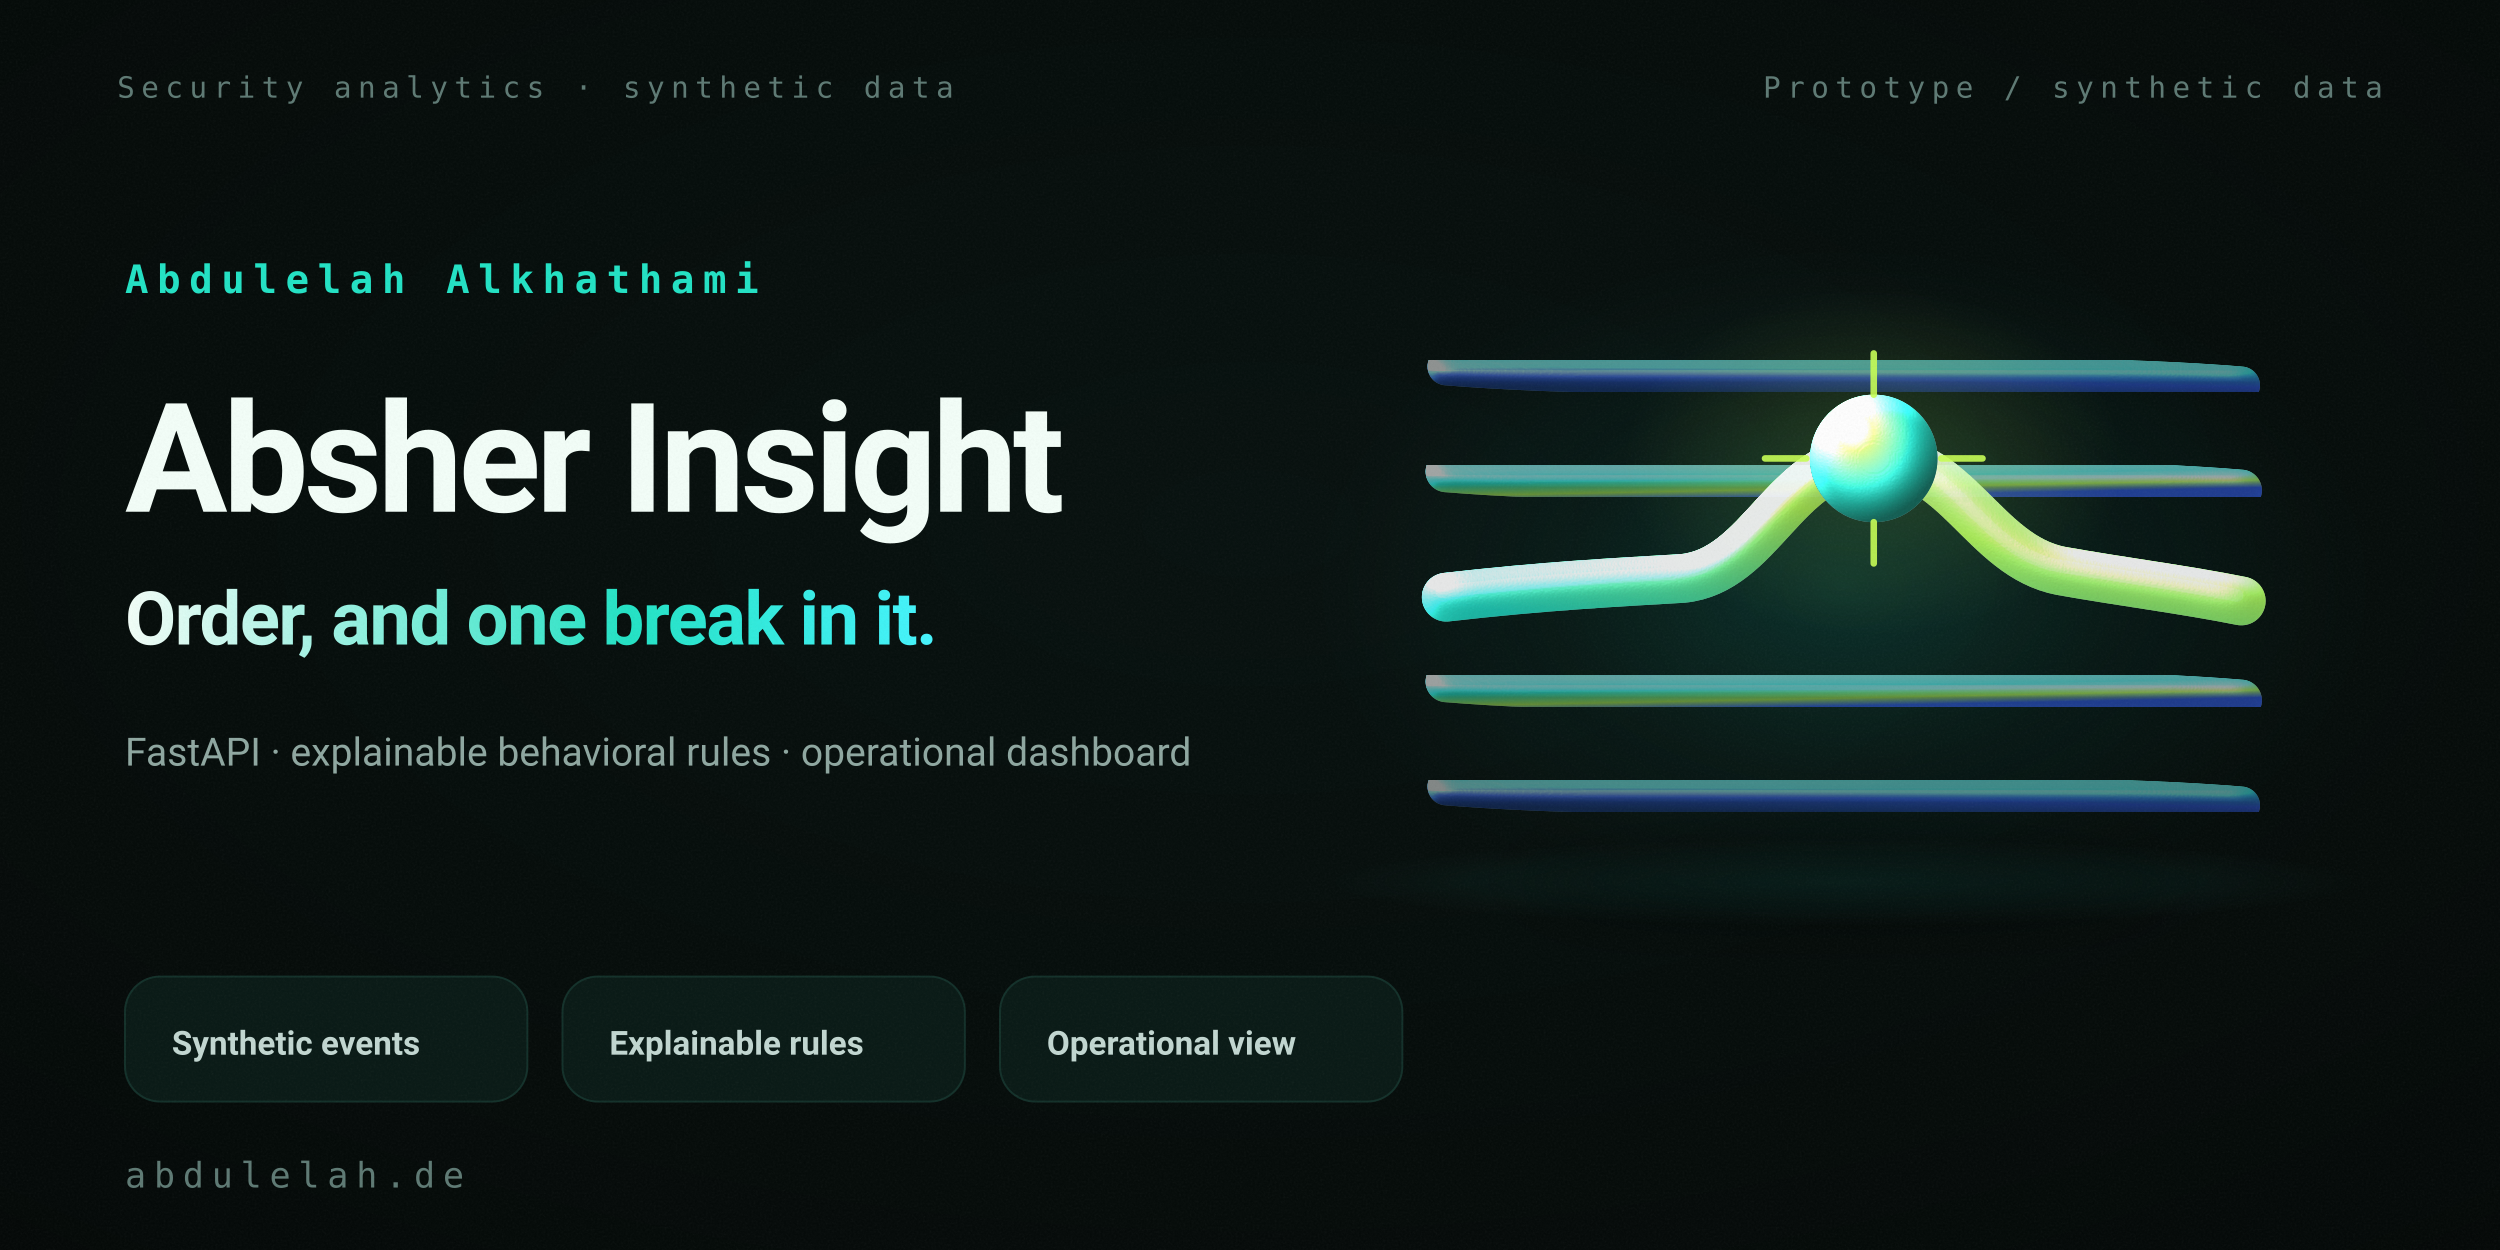
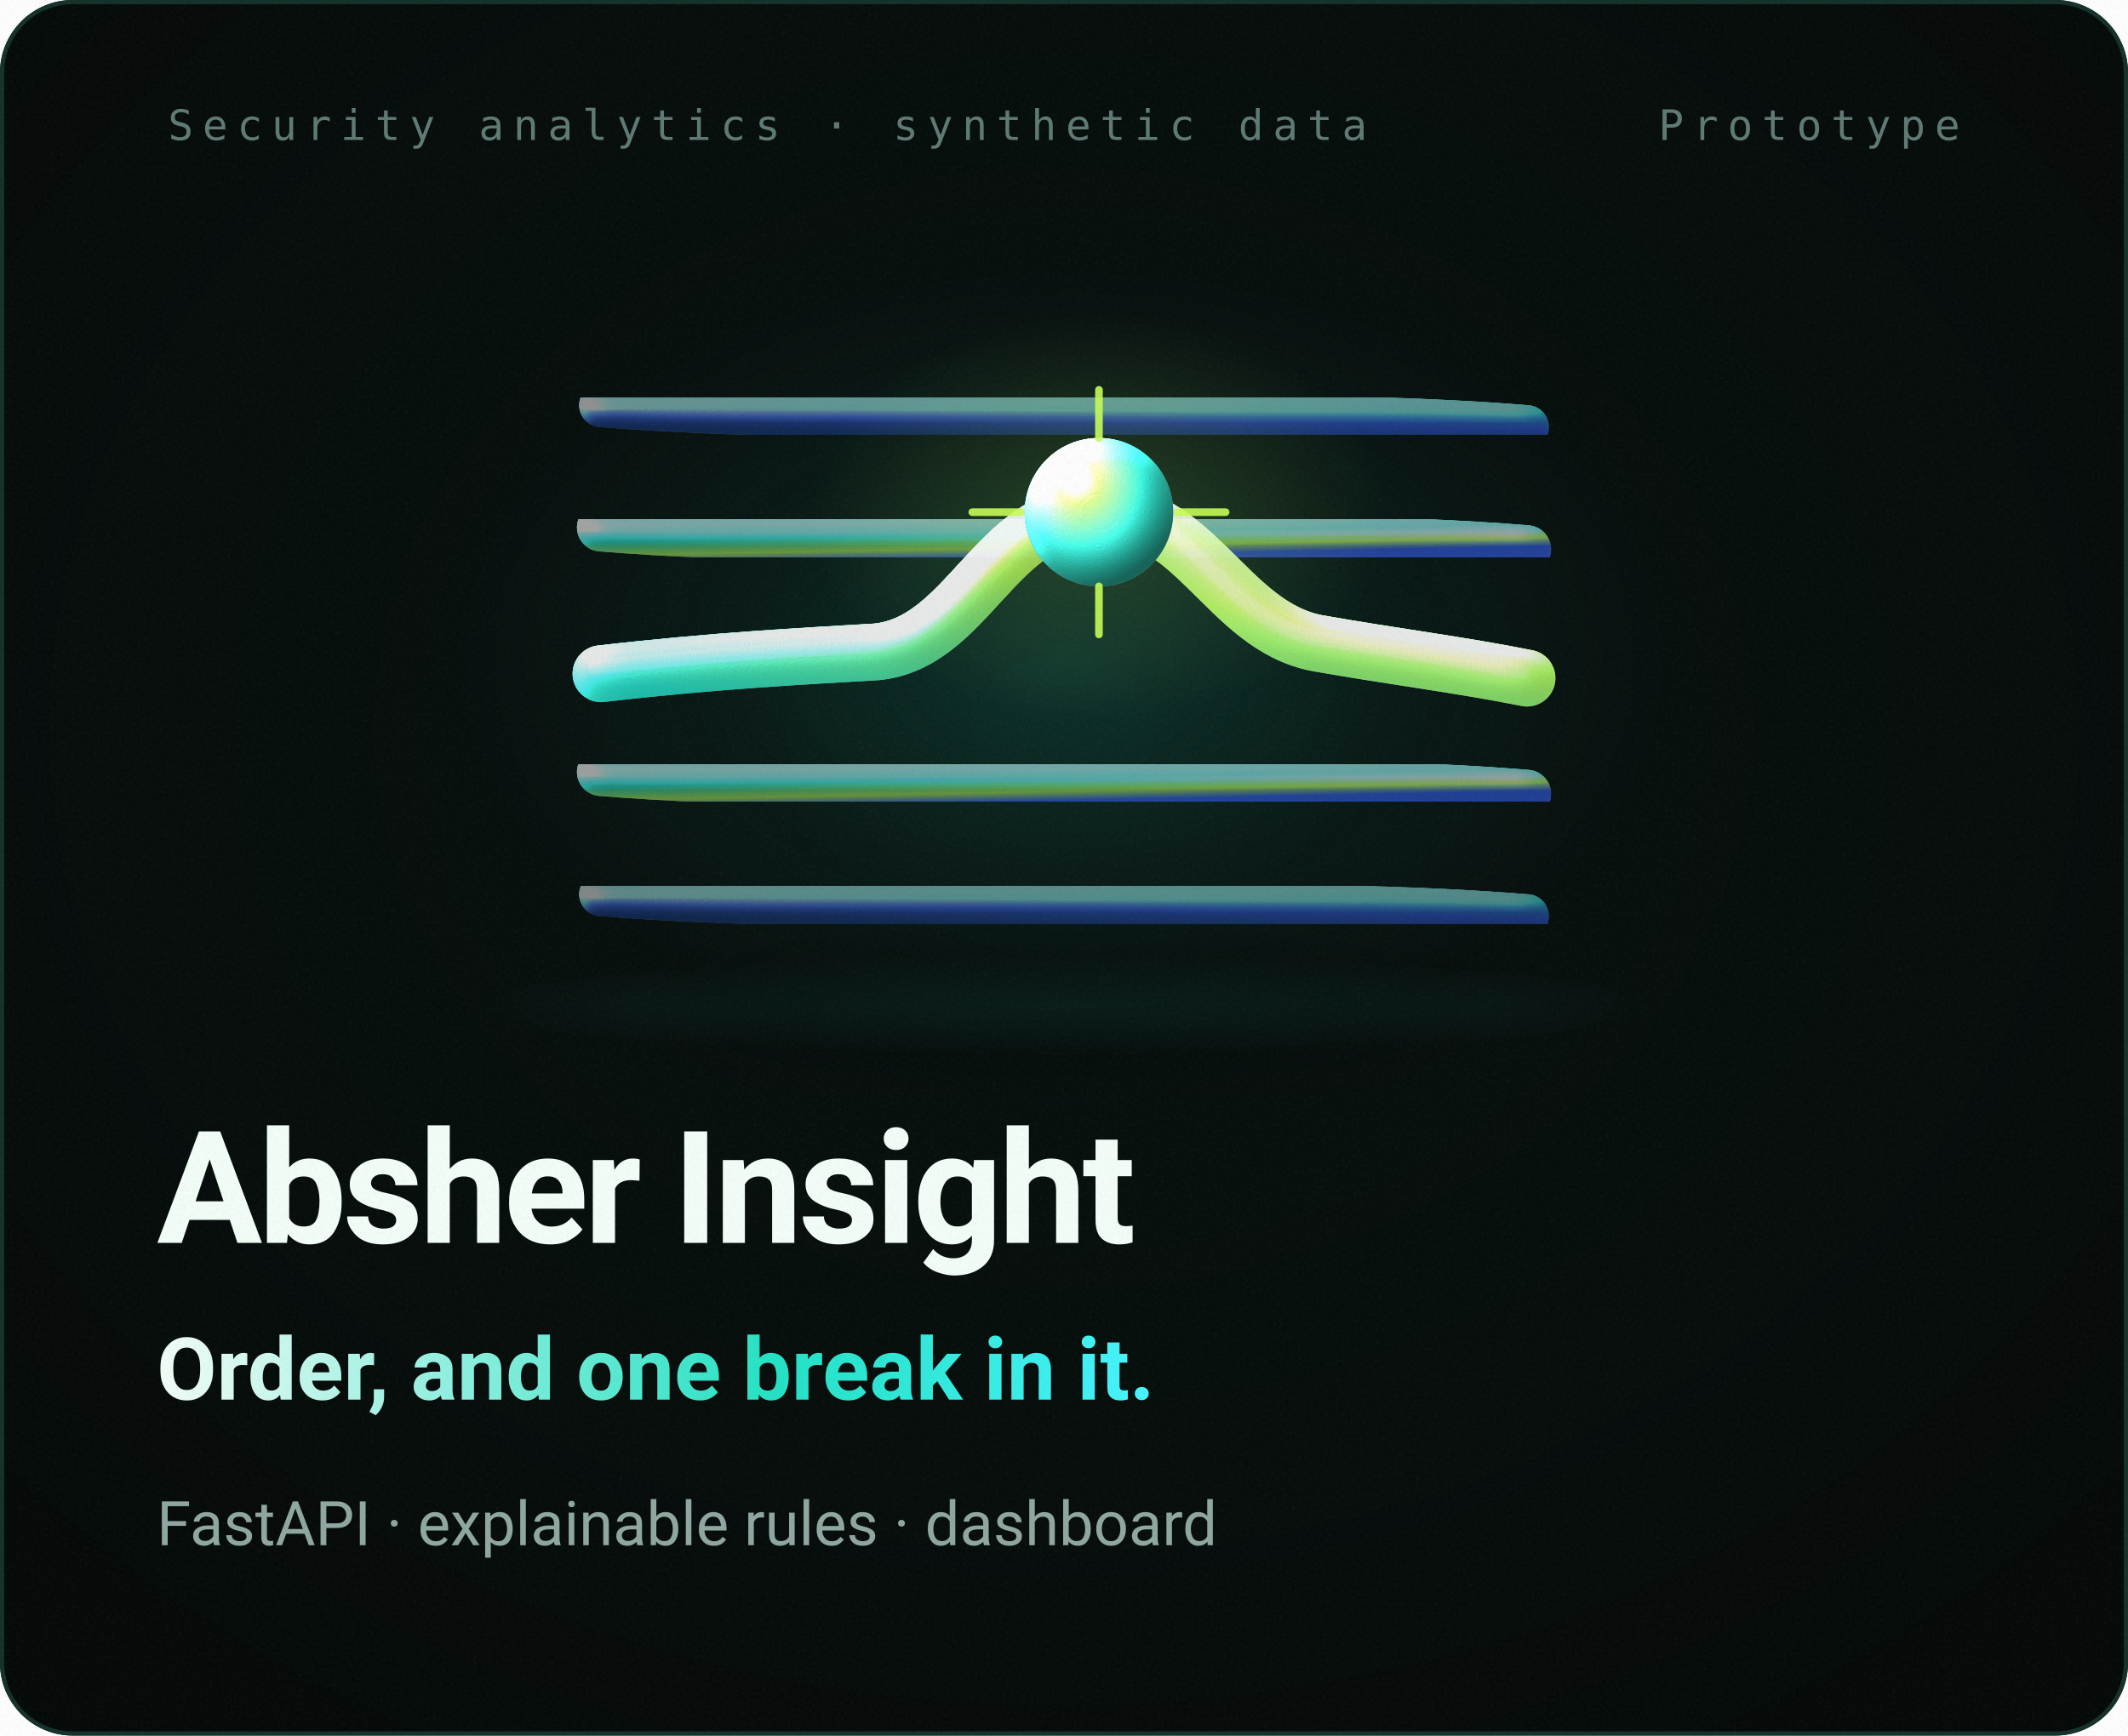
- <svg xmlns="http://www.w3.org/2000/svg" width="1280" height="640" viewBox="0 0 1280 640" role="img" aria-labelledby="t d">
+ <svg xmlns="http://www.w3.org/2000/svg" width="760" height="620" viewBox="0 0 760 620" role="img" aria-labelledby="t d">
  <defs>
    <linearGradient id="glass" x1="0" y1="0" x2=".85" y2="1">
      <stop stop-color="#46F6FF" />
      <stop offset=".40" stop-color="#22E3C5" />
      <stop offset=".76" stop-color="#C8FF54" />
      <stop offset="1" stop-color="#3B65FF" />
    </linearGradient>
    <linearGradient id="glassBack" x1="1" y1="0" x2="0" y2="1">
      <stop stop-color="#22E3C5" />
      <stop offset=".55" stop-color="#3B65FF" />
      <stop offset="1" stop-color="#1B3E8F" />
    </linearGradient>
    <linearGradient id="glassLime" x1="0" y1="1" x2="1" y2="0">
      <stop stop-color="#22E3C5" />
      <stop offset=".55" stop-color="#C8FF54" />
      <stop offset="1" stop-color="#EFFFC9" />
    </linearGradient>
    <linearGradient id="glassCold" x1="0" y1="0" x2=".6" y2="1">
      <stop stop-color="#E8FBFF" />
      <stop offset=".45" stop-color="#46F6FF" stop-opacity=".92" />
      <stop offset="1" stop-color="#3B65FF" />
    </linearGradient>
    <linearGradient id="inkFade" x1="0" y1="0" x2="1" y2="0">
      <stop stop-color="#F4FFF9" />
      <stop offset=".62" stop-color="#22E3C5" />
      <stop offset="1" stop-color="#46F6FF" />
    </linearGradient>
    <linearGradient id="hair" x1="0" y1="0" x2="1" y2="0">
      <stop stop-color="#22E3C5" stop-opacity=".55" />
      <stop offset="1" stop-color="#22E3C5" stop-opacity="0" />
    </linearGradient>
    <linearGradient id="ribbon" x1="0" y1="0" x2="1" y2="0">
      <stop stop-color="#22E3C5" stop-opacity="0" />
      <stop offset=".3" stop-color="#22E3C5" stop-opacity=".8" />
      <stop offset=".7" stop-color="#C8FF54" />
      <stop offset="1" stop-color="#46F6FF" />
    </linearGradient>
    <radialGradient id="core" cx="36%" cy="30%" r="70%">
      <stop stop-color="#FFFFFF" />
      <stop offset=".18" stop-color="#46F6FF" />
      <stop offset=".58" stop-color="#22E3C5" />
      <stop offset="1" stop-color="#3B65FF" stop-opacity=".9" />
    </radialGradient>
    <radialGradient id="coreLime" cx="36%" cy="30%" r="70%">
      <stop stop-color="#FFFFFF" />
      <stop offset=".2" stop-color="#C8FF54" />
      <stop offset=".62" stop-color="#22E3C5" />
      <stop offset="1" stop-color="#17705F" />
    </radialGradient>
    <radialGradient id="haze">
      <stop stop-color="#22E3C5" stop-opacity=".26" />
      <stop offset=".55" stop-color="#22E3C5" stop-opacity=".08" />
      <stop offset="1" stop-color="#22E3C5" stop-opacity="0" />
    </radialGradient>
    <radialGradient id="hazeLime">
      <stop stop-color="#C8FF54" stop-opacity=".30" />
      <stop offset="1" stop-color="#C8FF54" stop-opacity="0" />
    </radialGradient>
    <radialGradient id="vignette" cx="50%" cy="42%" r="78%">
      <stop stop-color="#06100E" />
      <stop offset=".55" stop-color="#040B09" />
      <stop offset="1" stop-color="#030706" />
    </radialGradient>
    <radialGradient id="pool" cx="50%" cy="50%" r="50%">
      <stop stop-color="#0E4B43" stop-opacity=".85" />
      <stop offset="1" stop-color="#0E4B43" stop-opacity="0" />
    </radialGradient>
    <filter id="glossL" x="-35%" y="-35%" width="170%" height="170%" color-interpolation-filters="sRGB">
      <feGaussianBlur in="SourceAlpha" stdDeviation="15" result="bump" />
      <feDiffuseLighting in="bump" surfaceScale="7.50" diffuseConstant="1.15" lighting-color="#CFEFFF" result="dif">
        <feDistantLight azimuth="228" elevation="48" />
      </feDiffuseLighting>
      <feComposite in="dif" in2="SourceAlpha" operator="in" result="difc" />
      <feBlend in="SourceGraphic" in2="difc" mode="multiply" result="mul" />
      <feComposite in="mul" in2="SourceGraphic" operator="arithmetic" k2=".72" k3=".38" result="shaded" />
      <feOffset in="SourceAlpha" dx="7.0" dy="7.7" result="ro" />
      <feComposite in="SourceAlpha" in2="ro" operator="out" result="rmask" />
      <feGaussianBlur in="rmask" stdDeviation="3.85" result="rsoft" />
      <feFlood flood-color="#46F6FF" flood-opacity=".9" result="rcol" />
      <feComposite in="rcol" in2="rsoft" operator="in" result="rim0" />
      <feComposite in="rim0" in2="SourceAlpha" operator="in" result="rim" />
      <feComposite in="rim" in2="shaded" operator="arithmetic" k2=".72" k3="1" result="base" />
      <feSpecularLighting in="bump" surfaceScale="11.25" specularConstant="0.82" specularExponent="26" lighting-color="#EAFEFF" result="spec">
        <feDistantLight azimuth="228" elevation="58" />
      </feSpecularLighting>
      <feComposite in="spec" in2="SourceAlpha" operator="in" result="specc" />
      <feComposite in="specc" in2="base" operator="arithmetic" k2="1" k3="1" />
    </filter>
    <filter id="glossM" x="-35%" y="-35%" width="170%" height="170%" color-interpolation-filters="sRGB">
      <feGaussianBlur in="SourceAlpha" stdDeviation="10" result="bump" />
      <feDiffuseLighting in="bump" surfaceScale="5.00" diffuseConstant="1.15" lighting-color="#CFEFFF" result="dif">
        <feDistantLight azimuth="228" elevation="48" />
      </feDiffuseLighting>
      <feComposite in="dif" in2="SourceAlpha" operator="in" result="difc" />
      <feBlend in="SourceGraphic" in2="difc" mode="multiply" result="mul" />
      <feComposite in="mul" in2="SourceGraphic" operator="arithmetic" k2=".72" k3=".38" result="shaded" />
      <feOffset in="SourceAlpha" dx="5.0" dy="5.5" result="ro" />
      <feComposite in="SourceAlpha" in2="ro" operator="out" result="rmask" />
      <feGaussianBlur in="rmask" stdDeviation="2.75" result="rsoft" />
      <feFlood flood-color="#46F6FF" flood-opacity=".9" result="rcol" />
      <feComposite in="rcol" in2="rsoft" operator="in" result="rim0" />
      <feComposite in="rim0" in2="SourceAlpha" operator="in" result="rim" />
      <feComposite in="rim" in2="shaded" operator="arithmetic" k2=".72" k3="1" result="base" />
      <feSpecularLighting in="bump" surfaceScale="7.50" specularConstant="0.9" specularExponent="34" lighting-color="#EAFEFF" result="spec">
        <feDistantLight azimuth="228" elevation="58" />
      </feSpecularLighting>
      <feComposite in="spec" in2="SourceAlpha" operator="in" result="specc" />
      <feComposite in="specc" in2="base" operator="arithmetic" k2="1" k3="1" />
    </filter>
    <filter id="glossS" x="-35%" y="-35%" width="170%" height="170%" color-interpolation-filters="sRGB">
      <feGaussianBlur in="SourceAlpha" stdDeviation="6" result="bump" />
      <feDiffuseLighting in="bump" surfaceScale="3.00" diffuseConstant="1.15" lighting-color="#CFEFFF" result="dif">
        <feDistantLight azimuth="228" elevation="48" />
      </feDiffuseLighting>
      <feComposite in="dif" in2="SourceAlpha" operator="in" result="difc" />
      <feBlend in="SourceGraphic" in2="difc" mode="multiply" result="mul" />
      <feComposite in="mul" in2="SourceGraphic" operator="arithmetic" k2=".72" k3=".38" result="shaded" />
      <feOffset in="SourceAlpha" dx="3.0" dy="3.3" result="ro" />
      <feComposite in="SourceAlpha" in2="ro" operator="out" result="rmask" />
      <feGaussianBlur in="rmask" stdDeviation="1.65" result="rsoft" />
      <feFlood flood-color="#46F6FF" flood-opacity=".9" result="rcol" />
      <feComposite in="rcol" in2="rsoft" operator="in" result="rim0" />
      <feComposite in="rim0" in2="SourceAlpha" operator="in" result="rim" />
      <feComposite in="rim" in2="shaded" operator="arithmetic" k2=".72" k3="1" result="base" />
      <feSpecularLighting in="bump" surfaceScale="4.50" specularConstant="1.0" specularExponent="44" lighting-color="#EAFEFF" result="spec">
        <feDistantLight azimuth="228" elevation="58" />
      </feSpecularLighting>
      <feComposite in="spec" in2="SourceAlpha" operator="in" result="specc" />
      <feComposite in="specc" in2="base" operator="arithmetic" k2="1" k3="1" />
    </filter>
    <filter id="shade" x="-70%" y="-140%" width="240%" height="380%">
      <feGaussianBlur stdDeviation="20" />
    </filter>
    <filter id="bloom" x="-60%" y="-60%" width="220%" height="220%">
      <feGaussianBlur stdDeviation="16" />
    </filter>
    <filter id="bloomS" x="-90%" y="-90%" width="280%" height="280%">
      <feGaussianBlur stdDeviation="6" />
    </filter>
    <filter id="frost" x="-15%" y="-40%" width="130%" height="180%" color-interpolation-filters="sRGB">
      <feGaussianBlur stdDeviation="1.4" />
    </filter>
    <filter id="grain" x="0" y="0" width="100%" height="100%" color-interpolation-filters="sRGB">
      <feTurbulence type="fractalNoise" baseFrequency=".9" numOctaves="3" seed="17" result="n" />
      <feColorMatrix in="n" type="saturate" values="0" />
      <feComponentTransfer>
        <feFuncA type="table" tableValues="0 .11" />
      </feComponentTransfer>
    </filter>
  </defs>
  <style>
    .s { font-family: ui-sans-serif, -apple-system, BlinkMacSystemFont, "Segoe UI", Roboto, "Helvetica Neue", Arial, sans-serif; }
    .m { font-family: ui-monospace, SFMono-Regular, "SF Mono", "Cascadia Mono", "Segoe UI Mono", Consolas, monospace; }
    .eyebrow { letter-spacing: .22em; }
    .track { letter-spacing: .12em; }
    .still { display: none; }
    .mv { transform-box: fill-box; transform-origin: 50% 50%; }
    .trace { offset-path: path("M-212 6C-160 0-120-2-86-4C-44-8-32-66 14-68C60-70 74-16 116-8C150-2 182 2 212 8"); offset-rotate: 0deg; offset-distance: 0%; opacity: 0; animation: traceRun 5.4s 1 both; }
    .field { animation: fieldWake 5.4s 1 both; }
    .flag { animation: flagWake 5.4s 1 both; }
    @keyframes traceRun { 0% { offset-distance: 0%; opacity: 0; animation-timing-function: steps(3); } 7.5% { offset-distance: 6%; opacity: 1; animation-timing-function: steps(26); } 72.5% { offset-distance: 100%; opacity: 1; animation-timing-function: steps(3); } 80% { offset-distance: 100%; opacity: 0; animation-timing-function: steps(1); } 100% { offset-distance: 100%; opacity: 0; } }
    @keyframes fieldWake { 0% { opacity: .55; animation-timing-function: steps(16); } 40% { opacity: 1; animation-timing-function: steps(1); } 100% { opacity: 1; } }
    @keyframes flagWake { 0% { opacity: .5; transform: scale(.9); animation-timing-function: steps(1); } 42.5% { opacity: .5; transform: scale(.9); animation-timing-function: steps(5); } 55% { opacity: 1; transform: scale(1.06); animation-timing-function: steps(4); } 65% { opacity: 1; transform: scale(1); animation-timing-function: steps(1); } 100% { opacity: 1; transform: scale(1); } }
    @media (prefers-reduced-motion: reduce) {
      * { animation: none !important; }
      .motion { display: none !important; }
      .still { display: inline !important; }
    }
  </style>
-   <rect width="1280" height="640" rx="0" fill="url(#vignette)" />
+   <rect width="760" height="620" rx="26" fill="url(#vignette)" />
+   <rect x=".75" y=".75" width="758.5" height="618.5" rx="25.25" fill="none" stroke="#123029" stroke-width="1.5" />
  <text class="m eyebrow" x="60" y="50" font-size="15" fill="#5E7A74" font-weight="500">Security analytics · synthetic data</text>
-   <text class="m eyebrow" x="1220" y="50" font-size="15" fill="#5E7A74" font-weight="500" text-anchor="end">Prototype / synthetic data</text>
-   <g transform="translate(944 300) scale(0.96)">
+   <text class="m eyebrow" x="700" y="50" font-size="15" fill="#5E7A74" font-weight="500" text-anchor="end">Prototype</text>
+   <g transform="translate(380 236) scale(0.78)">
    <ellipse rx="280" ry="180" fill="url(#haze)" opacity=".62" />
    <ellipse cx="0" cy="158" rx="272.8" ry="23.1" fill="url(#pool)" opacity=".5" />
    <ellipse cx="0" cy="158" rx="176" ry="11" fill="#010403" opacity="0.8" filter="url(#shade)" />
    <g class="field">
      <g filter="url(#glossS)" opacity="0.55">
        <path d="M-212 -117C-90 -107 90 -117 212 -107" fill="none" stroke="url(#glassBack)" stroke-width="20" stroke-linecap="round" stroke-linejoin="round" />
      </g>
      <g filter="url(#glossS)" opacity="0.62">
        <path d="M-212 -61C-90 -51 90 -61 212 -51" fill="none" stroke="url(#glass)" stroke-width="22" stroke-linecap="round" stroke-linejoin="round" />
      </g>
      <g filter="url(#glossS)" opacity="0.6">
        <path d="M-212 51C-90 61 90 51 212 61" fill="none" stroke="url(#glass)" stroke-width="22" stroke-linecap="round" stroke-linejoin="round" />
      </g>
      <g filter="url(#glossS)" opacity="0.5">
        <path d="M-212 107C-90 117 90 107 212 117" fill="none" stroke="url(#glassBack)" stroke-width="20" stroke-linecap="round" stroke-linejoin="round" />
      </g>
    </g>
    <ellipse cx="16" cy="-66" rx="132" ry="92" fill="url(#hazeLime)" opacity=".5" />
    <g filter="url(#glossM)" opacity="0.9">
      <path d="M-212 6C-160 0-120-2-86-4C-44-8-32-66 14-68C60-70 74-16 116-8C150-2 182 2 212 8" fill="none" stroke="url(#glassLime)" stroke-width="26" stroke-linecap="round" stroke-linejoin="round" />
      <path d="M-212 6C-160 0-120-2-86-4C-44-8-32-66 14-68C60-70 74-16 116-8C150-2 182 2 212 8" fill="none" stroke="#F2FFFC" stroke-width="6.8" stroke-linecap="round" opacity=".14" transform="translate(-2.3 -2.9)" />
    </g>
    <g class="motion">
      <circle class="trace" r="7" fill="#46F6FF" filter="url(#bloomS)" />
    </g>
    <g class="mv flag">
      <g filter="url(#glossM)" opacity="1">
        <circle cx="16" cy="-68" r="34" fill="url(#coreLime)" />
      </g>
      <path d="M16-124V-102M16-34V-12M-42-68H-20M52-68H74" stroke="#C8FF54" stroke-width="3.5" stroke-linecap="round" opacity=".9" />
    </g>
  </g>
-   <text class="m eyebrow" x="64" y="150" font-size="20" fill="#22E3C5" font-weight="600">Abdulelah Alkhathami</text>
-   <text class="s" x="64" y="262" font-size="78" fill="#F4FFF9" font-weight="700" letter-spacing="-2.4">Absher Insight</text>
-   <text class="s" x="64" y="330" font-size="38" fill="url(#inkFade)" font-weight="600" letter-spacing="-.8">Order, and one break in it.</text>
-   <text class="s" x="64" y="392" font-size="20" fill="#8FA8A1">FastAPI · explainable behavioral rules · operational dashboard</text>
-   <g transform="translate(64 500)">
-     <rect width="206" height="64" rx="18" fill="#081915" stroke="#123029" />
-     <text class="s" x="24" y="40" font-size="17" fill="#C3D8D2" font-weight="600">Synthetic events</text>
-   </g>
-   <g transform="translate(288 500)">
-     <rect width="206" height="64" rx="18" fill="#081915" stroke="#123029" />
-     <text class="s" x="24" y="40" font-size="17" fill="#C3D8D2" font-weight="600">Explainable rules</text>
-   </g>
-   <g transform="translate(512 500)">
-     <rect width="206" height="64" rx="18" fill="#081915" stroke="#123029" />
-     <text class="s" x="24" y="40" font-size="17" fill="#C3D8D2" font-weight="600">Operational view</text>
-   </g>
-   <text class="m eyebrow" x="64" y="608" font-size="18" fill="#5E7A74" font-weight="500">abdulelah.de</text>
-   <rect width="1280" height="640" rx="0" filter="url(#grain)" opacity="0.5" pointer-events="none" />
+   <text class="s" x="56" y="444" font-size="56" fill="#F4FFF9" font-weight="700" letter-spacing="-1.4">Absher Insight</text>
+   <text class="s" x="56" y="500" font-size="31" fill="url(#inkFade)" font-weight="600">Order, and one break in it.</text>
+   <text class="s" x="56" y="552" font-size="22" fill="#8FA8A1">FastAPI · explainable rules · dashboard</text>
+   <rect width="760" height="620" rx="26" filter="url(#grain)" opacity="0.55" pointer-events="none" />
</svg>
